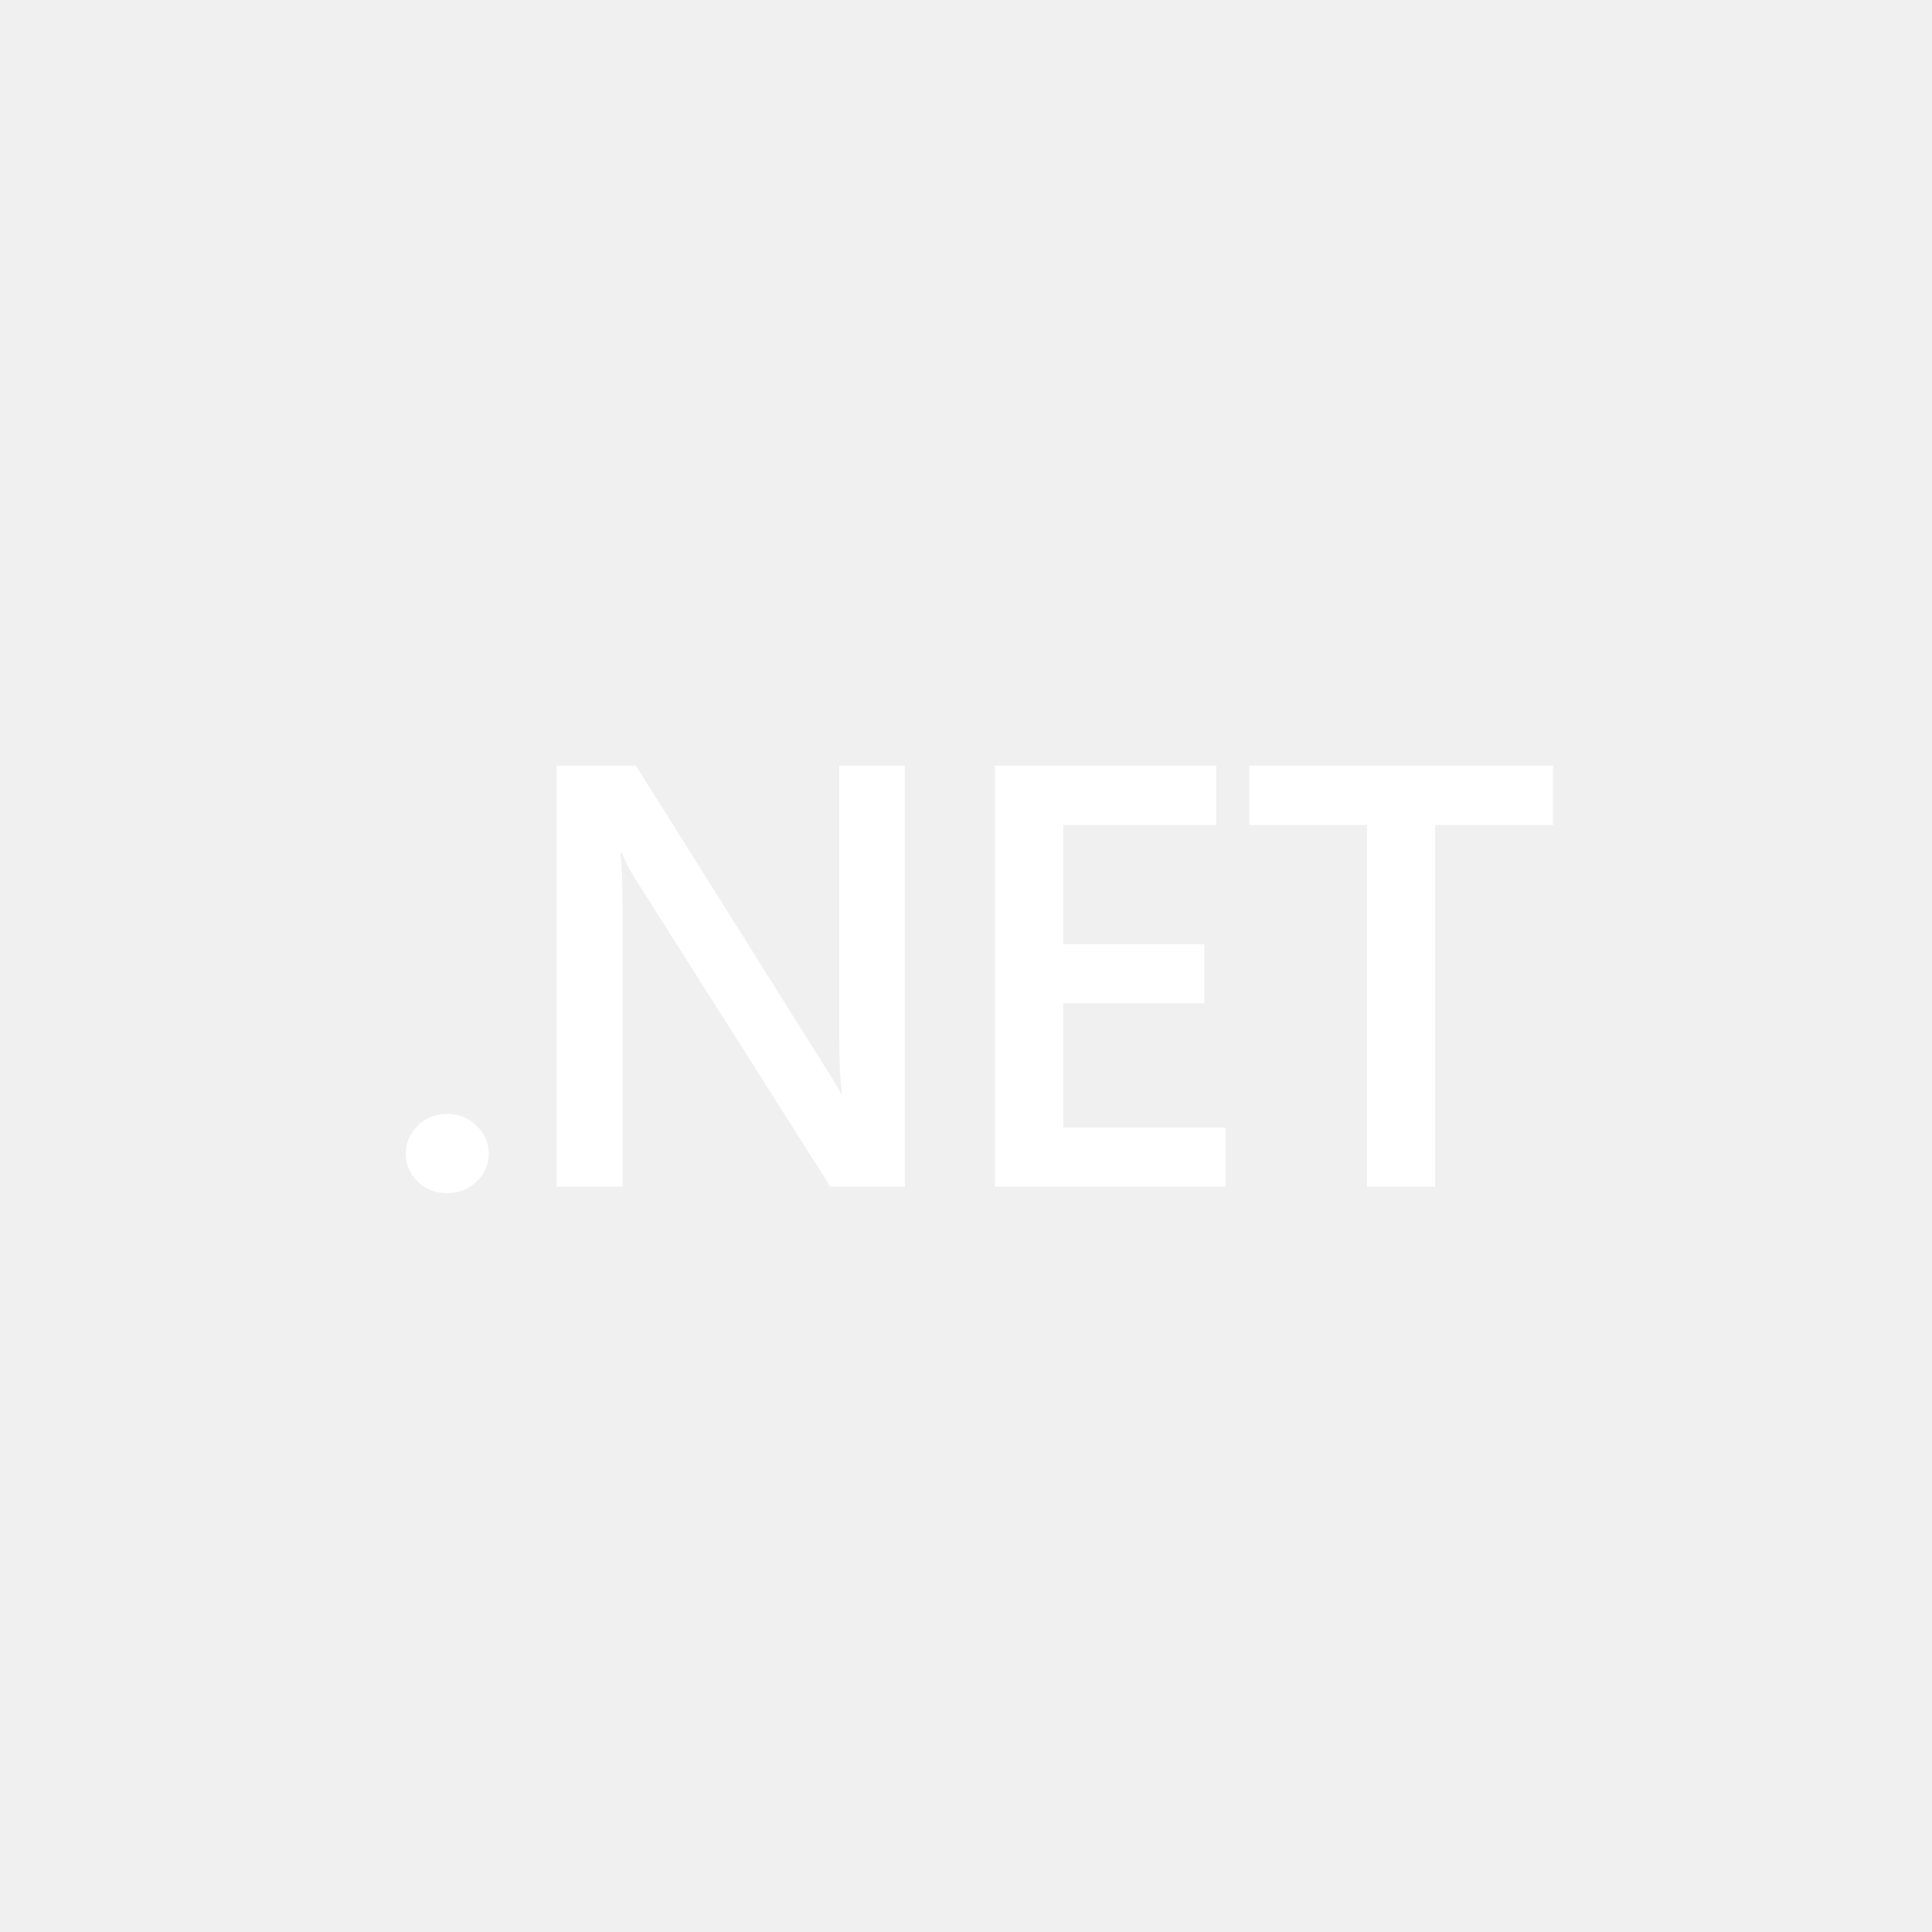
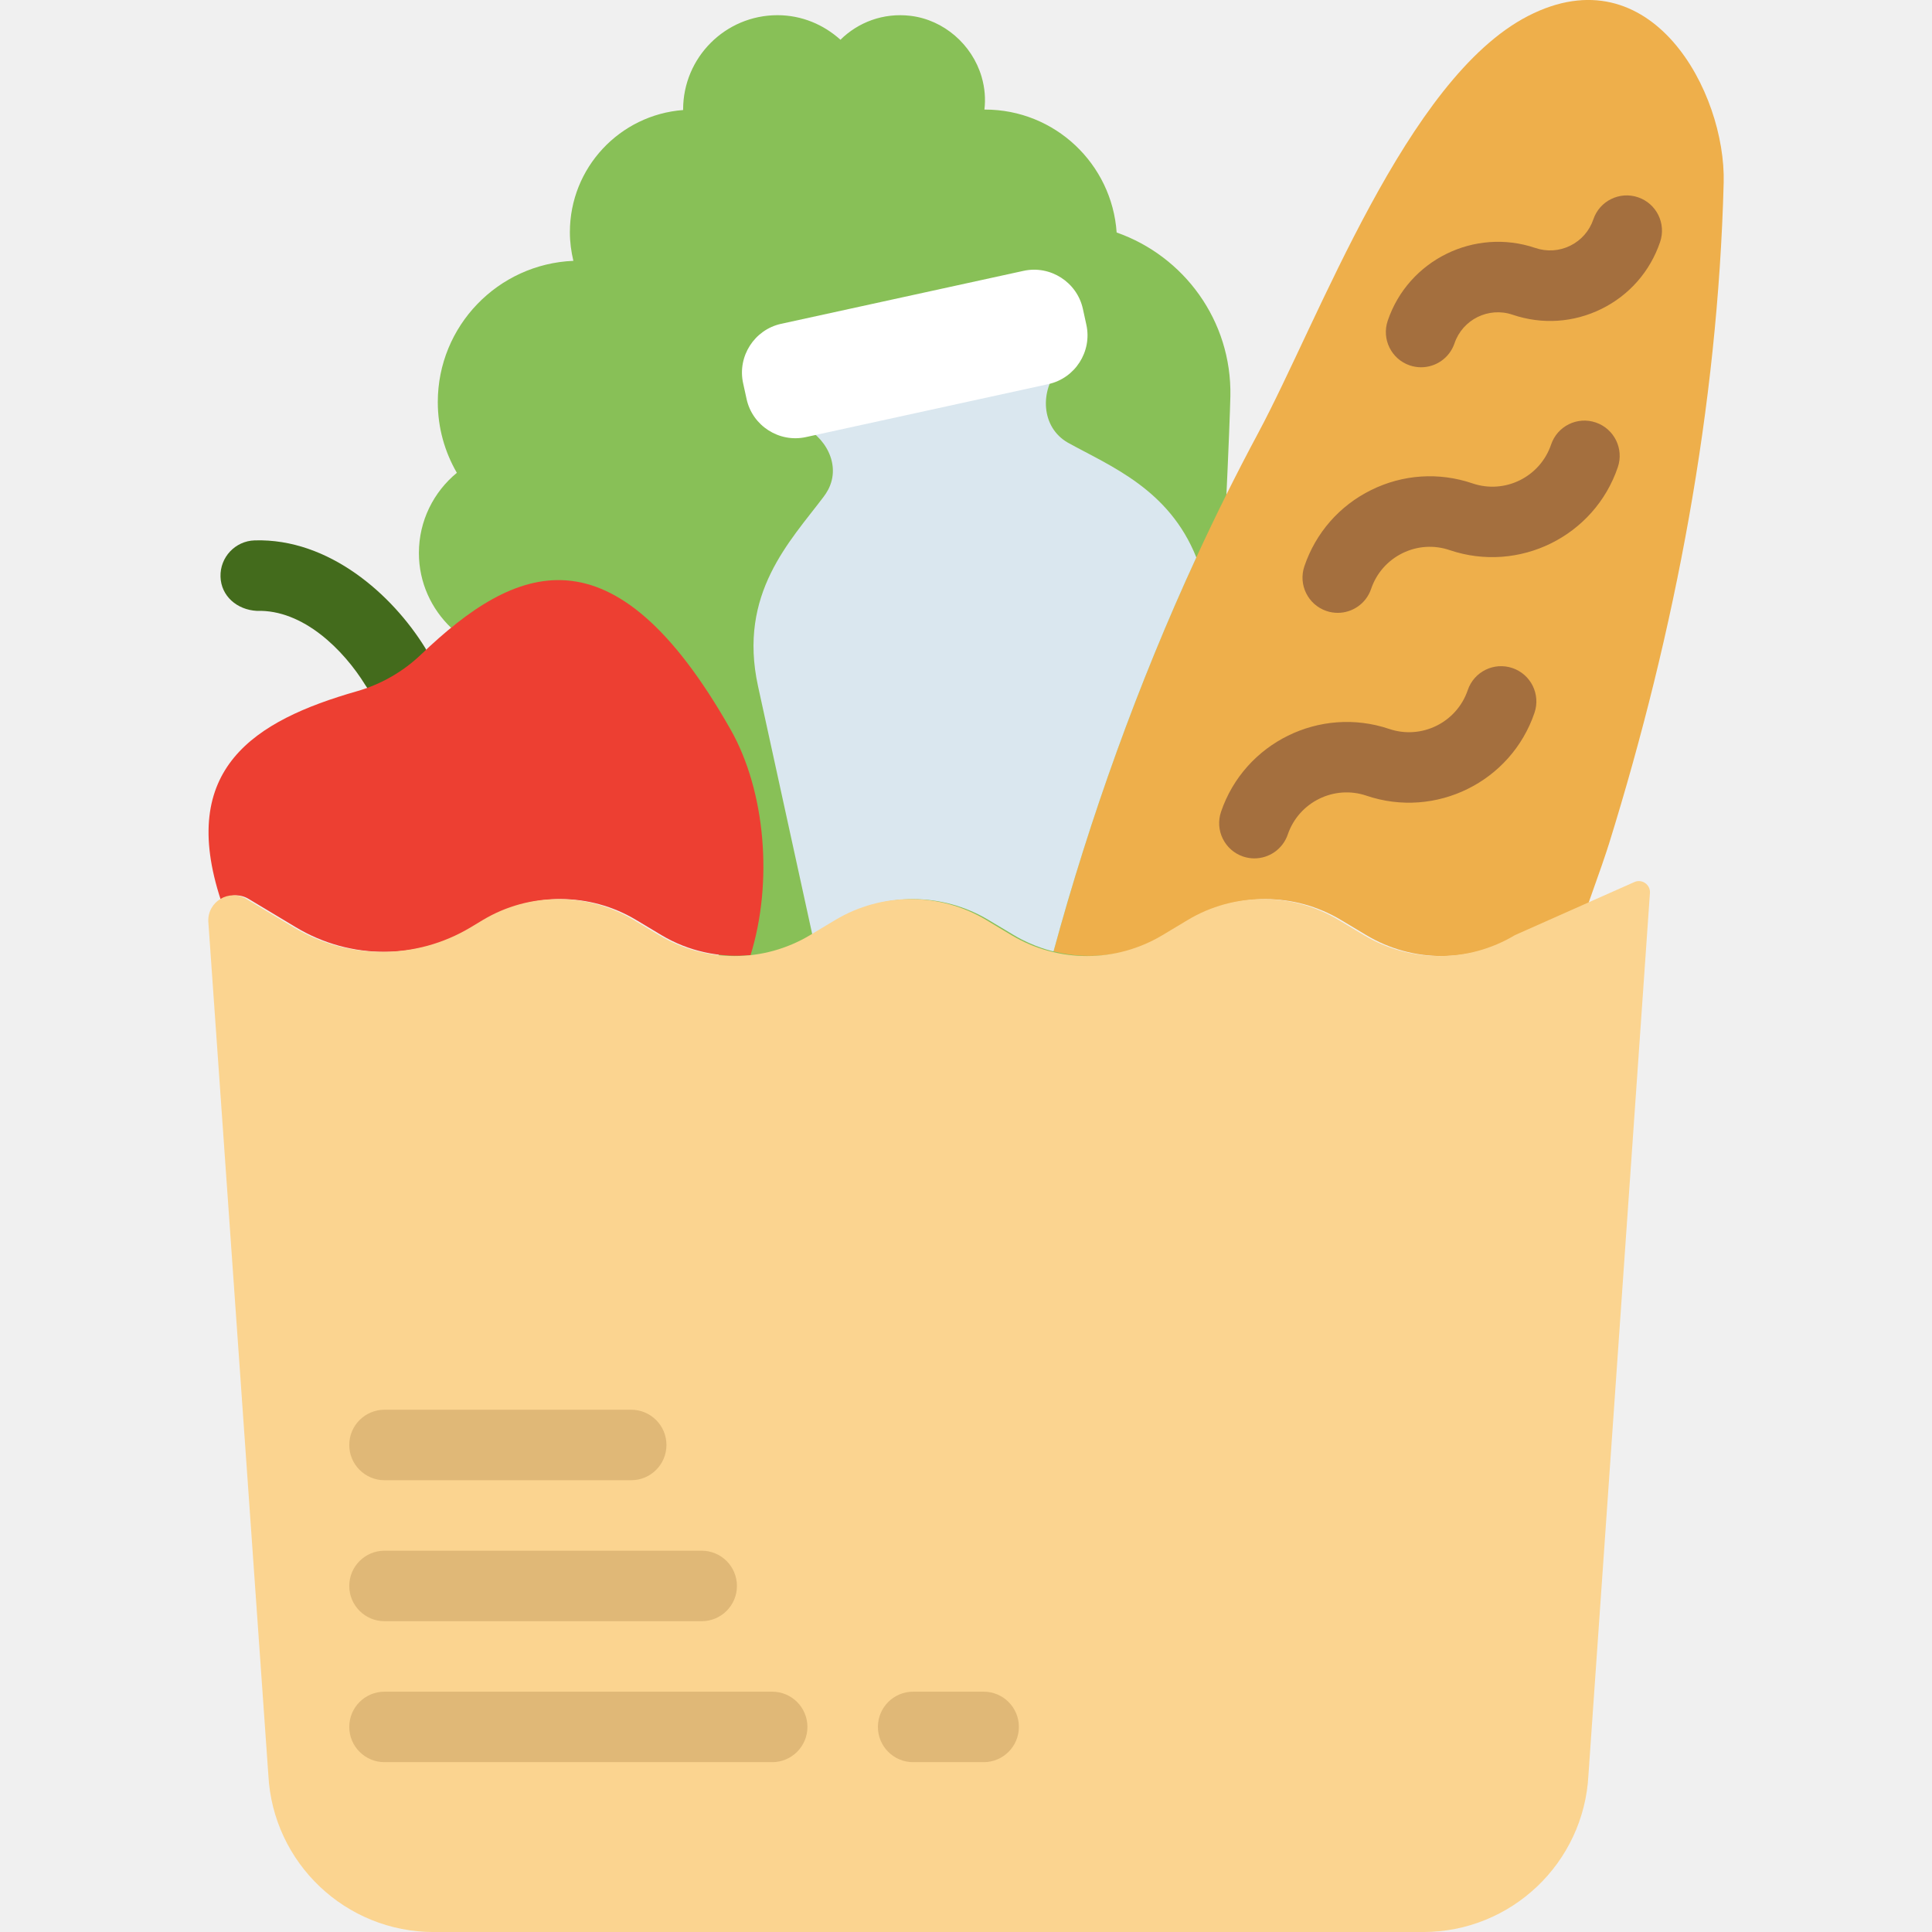
- <svg xmlns="http://www.w3.org/2000/svg" width="456" height="456" viewBox="0 0 456 456" version="1.1" xml:space="preserve" style="fill-rule:evenodd;clip-rule:evenodd;stroke-linejoin:round;stroke-miterlimit:2;">
-   <path d="m 105.5,281.609 c -2.703,0 -5.001,-0.9 -6.893,-2.702 -1.892,-1.848 -2.838,-4.042 -2.838,-6.582 0,-2.587 0.946,-4.804 2.838,-6.652 1.892,-1.848 4.19,-2.772 6.893,-2.772 2.748,0 5.068,0.924 6.96,2.772 1.937,1.848 2.906,4.064 2.906,6.652 0,2.54 -0.968,4.734 -2.906,6.582 -1.892,1.802 -4.212,2.702 -6.96,2.702 z" style="fill:#ffffff;fill-rule:nonzero;stroke-width:0.838" />
-   <path d="M 213.561,280.084 H 195.99 L 149.7,207.054 c -1.171,-1.848 -2.14,-3.765 -2.906,-5.751 h -0.406 c 0.361,2.125 0.541,6.675 0.541,13.65 v 65.132 h -15.543 v -99.36 h 18.719 l 44.737,71.298 c 1.892,2.957 3.109,4.989 3.649,6.098 h 0.27 c -0.45,-2.632 -0.676,-7.09 -0.676,-13.373 v -64.023 h 15.476 z" style="fill:#ffffff;fill-rule:nonzero;stroke-width:0.838" />
-   <path d="m 289.251,280.084 h -54.401 v -99.36 h 52.238 v 13.997 h -36.154 v 28.131 h 33.316 v 13.927 h -33.316 v 29.378 h 38.316 z" style="fill:#ffffff;fill-rule:nonzero;stroke-width:0.838" />
-   <path d="M 366.565,194.721 H 338.722 v 85.363 h -16.084 v -85.363 h -27.775 v -13.997 h 71.701 z" style="fill:#ffffff;fill-rule:nonzero;stroke-width:0.838" />
+ <svg xmlns="http://www.w3.org/2000/svg" height="800px" width="800px" version="1.1" id="Capa_1" viewBox="0 0 54.819 54.819" xml:space="preserve">
+   <g>
+     <path style="fill:#436B1C;" d="M11.217,19.913c-0.335,0-0.663-0.169-0.852-0.476c-0.614-0.995-1.761-2.146-3.078-2.104   c-0.56-0.03-1.014-0.418-1.03-0.969c-0.017-0.553,0.417-1.014,0.969-1.031c2.107-0.063,3.904,1.534,4.841,3.055   c0.29,0.47,0.144,1.086-0.326,1.376C11.578,19.865,11.396,19.913,11.217,19.913z" />
+     <g>
+       <path style="fill:#88C057;" d="M31.684,6.597c-0.134-1.948-1.753-3.488-3.735-3.488c-0.006,0-0.011,0.001-0.017,0.001    c0.035-0.295,0.015-0.607-0.08-0.932c-0.268-0.914-1.072-1.616-2.018-1.729c-0.776-0.092-1.488,0.186-1.987,0.679    c-0.475-0.429-1.097-0.697-1.787-0.697c-1.479,0-2.677,1.199-2.677,2.677c0,0.005,0.001,0.009,0.001,0.014    c-1.797,0.136-3.214,1.635-3.214,3.467c0,0.28,0.037,0.551,0.099,0.812c-2.139,0.089-3.847,1.847-3.847,4.008    c0,0.732,0.199,1.416,0.541,2.007c-0.657,0.54-1.077,1.359-1.077,2.276c0,0.838,0.355,1.589,0.917,2.124    c2.412-1.971,4.946,4.621,7.93,9.884c0.991,1.748,11.698-0.114,12.551,0.972c0.972-0.874,1.6-16.094,1.627-17.431    C34.953,9.096,33.591,7.266,31.684,6.597z" />
+     </g>
+     <path style="fill:#EEAF4B;" d="M33.053,26.533l0.713-0.427c1.32-0.792,2.968-0.792,4.287,0l0.713,0.427   c1.32,0.792,2.968,0.792,4.287,0l2.015-0.896c0.296-0.826,0.502-1.424,0.584-1.689c1.88-6.047,3.091-12.414,3.256-18.765   c0.066-2.554-2.046-6.537-5.555-4.727c-3.449,1.778-5.919,8.597-7.655,11.835c-2.466,4.601-4.416,9.605-5.805,14.704   C30.951,27.262,32.089,27.111,33.053,26.533z" />
+     <path style="fill:#ED3F32;" d="M7.055,25.506L8.4,26.313c1.545,0.927,3.475,0.927,5.02,0l0.346-0.208   c1.32-0.792,2.968-0.792,4.287,0l0.713,0.427c0.775,0.465,1.663,0.649,2.531,0.568c0.64-2.067,0.425-4.651-0.567-6.4   c-3.336-5.885-6.111-4.686-8.781-2.131c-0.512,0.49-1.138,0.849-1.82,1.044c-2.928,0.837-5.089,2.206-3.86,5.934   C6.486,25.389,6.788,25.346,7.055,25.506z" />
+     <path style="fill:#A46F3E;" d="M35.592,24.356c-0.106,0-0.215-0.017-0.321-0.053c-0.523-0.178-0.803-0.746-0.625-1.269   c0.667-1.962,2.809-3.012,4.768-2.352c0.919,0.313,1.92-0.181,2.232-1.1c0.177-0.523,0.743-0.805,1.269-0.626   c0.523,0.178,0.803,0.746,0.625,1.269c-0.666,1.963-2.806,3.017-4.768,2.352c-0.918-0.312-1.919,0.183-2.232,1.1   C36.397,24.095,36.008,24.356,35.592,24.356z" />
+     <path style="fill:#A46F3E;" d="M37.957,17.389c-0.106,0-0.215-0.017-0.321-0.053c-0.523-0.178-0.803-0.746-0.625-1.269   c0.323-0.951,0.997-1.72,1.897-2.164c0.9-0.444,1.919-0.511,2.871-0.188c0.921,0.314,1.92-0.181,2.232-1.101   c0.177-0.524,0.745-0.805,1.268-0.626c0.523,0.178,0.803,0.746,0.625,1.269c-0.666,1.964-2.806,3.016-4.768,2.353   c-0.445-0.152-0.923-0.121-1.344,0.087s-0.736,0.567-0.888,1.013C38.763,17.127,38.374,17.389,37.957,17.389z" />
+     <path style="fill:#A46F3E;" d="M40.323,10.421c-0.106,0-0.215-0.017-0.322-0.053c-0.523-0.178-0.803-0.746-0.625-1.269   c0.584-1.722,2.463-2.646,4.185-2.064c0.33,0.112,0.682,0.09,0.993-0.063c0.311-0.153,0.544-0.419,0.656-0.748   c0.177-0.523,0.744-0.804,1.269-0.626c0.523,0.178,0.803,0.746,0.625,1.269c-0.284,0.835-0.875,1.51-1.665,1.899   c-0.791,0.39-1.686,0.447-2.521,0.164c-0.678-0.231-1.418,0.134-1.648,0.813C41.128,10.159,40.739,10.421,40.323,10.421z" />
+     <g>
+       <path style="fill:#DAE7EF;" d="M23.37,14.095c-0.945,1.257-2.436,2.745-1.862,5.373l1.544,7.065c0,0,0.001,0,0.001,0l0.713-0.427    c1.32-0.792,2.968-0.792,4.287,0l0.713,0.427c0.58,0.348,1.127,0.463,1.127,0.463c1.042-3.823,2.399-7.593,4.052-11.179    c-0.774-1.936-2.427-2.584-3.627-3.247c-0.007-0.004-0.014-0.008-0.02-0.011c-0.759-0.435-0.806-1.474-0.235-2.136    c0.225-0.261,0.329-0.62,0.251-0.98l-0.121-0.552c-0.133-0.608-0.739-0.996-1.346-0.863L22.77,9.354    c-0.608,0.133-0.996,0.739-0.863,1.346l0.121,0.552c0.08,0.368,0.334,0.653,0.656,0.792c0.739,0.319,1.19,1.144,0.812,1.855    C23.46,13.966,23.418,14.031,23.37,14.095z" />
+     </g>
+     <path style="fill:#FFFFFF;" d="M29.746,10.899l-6.879,1.503c-0.759,0.166-1.517-0.32-1.683-1.079l-0.099-0.452   c-0.166-0.759,0.32-1.517,1.079-1.683l6.879-1.503c0.759-0.166,1.517,0.32,1.683,1.079l0.099,0.452   C30.991,9.976,30.505,10.733,29.746,10.899z" />
+     <path style="fill:#FBD490;" d="M46.816,25.332l-1.745,25.029c-0.128,2.499-2.191,4.459-4.693,4.459H12.307   c-2.502,0-4.565-1.96-4.693-4.459L5.911,26.153c-0.029-0.569,0.588-0.94,1.077-0.647l1.345,0.807c1.545,0.927,3.475,0.927,5.02,0   l0.346-0.208c1.32-0.792,2.968-0.792,4.287,0l0.713,0.428c1.32,0.792,2.968,0.792,4.287,0l0.713-0.428   c1.32-0.792,2.968-0.792,4.287,0l0.713,0.428c1.32,0.792,2.968,0.792,4.287,0l0.713-0.428c1.32-0.792,2.968-0.792,4.287,0   l0.713,0.428c1.32,0.792,2.968,0.792,4.287,0l3.387-1.505C46.588,24.932,46.828,25.097,46.816,25.332z" />
+     <path style="fill:#E0B877;" d="M17.91,42h-7c-0.552,0-1-0.447-1-1s0.448-1,1-1h7c0.552,0,1,0.447,1,1S18.462,42,17.91,42z" />
+     <path style="fill:#E0B877;" d="M19.91,46h-9c-0.552,0-1-0.447-1-1s0.448-1,1-1h9c0.552,0,1,0.447,1,1S20.462,46,19.91,46z" />
+     <path style="fill:#E0B877;" d="M21.91,50h-11c-0.552,0-1-0.447-1-1s0.448-1,1-1h11c0.552,0,1,0.447,1,1S22.462,50,21.91,50z" />
+     <path style="fill:#E0B877;" d="M27.91,50h-2c-0.552,0-1-0.447-1-1s0.448-1,1-1h2c0.552,0,1,0.447,1,1S28.462,50,27.91,50z" />
+   </g>
</svg>
